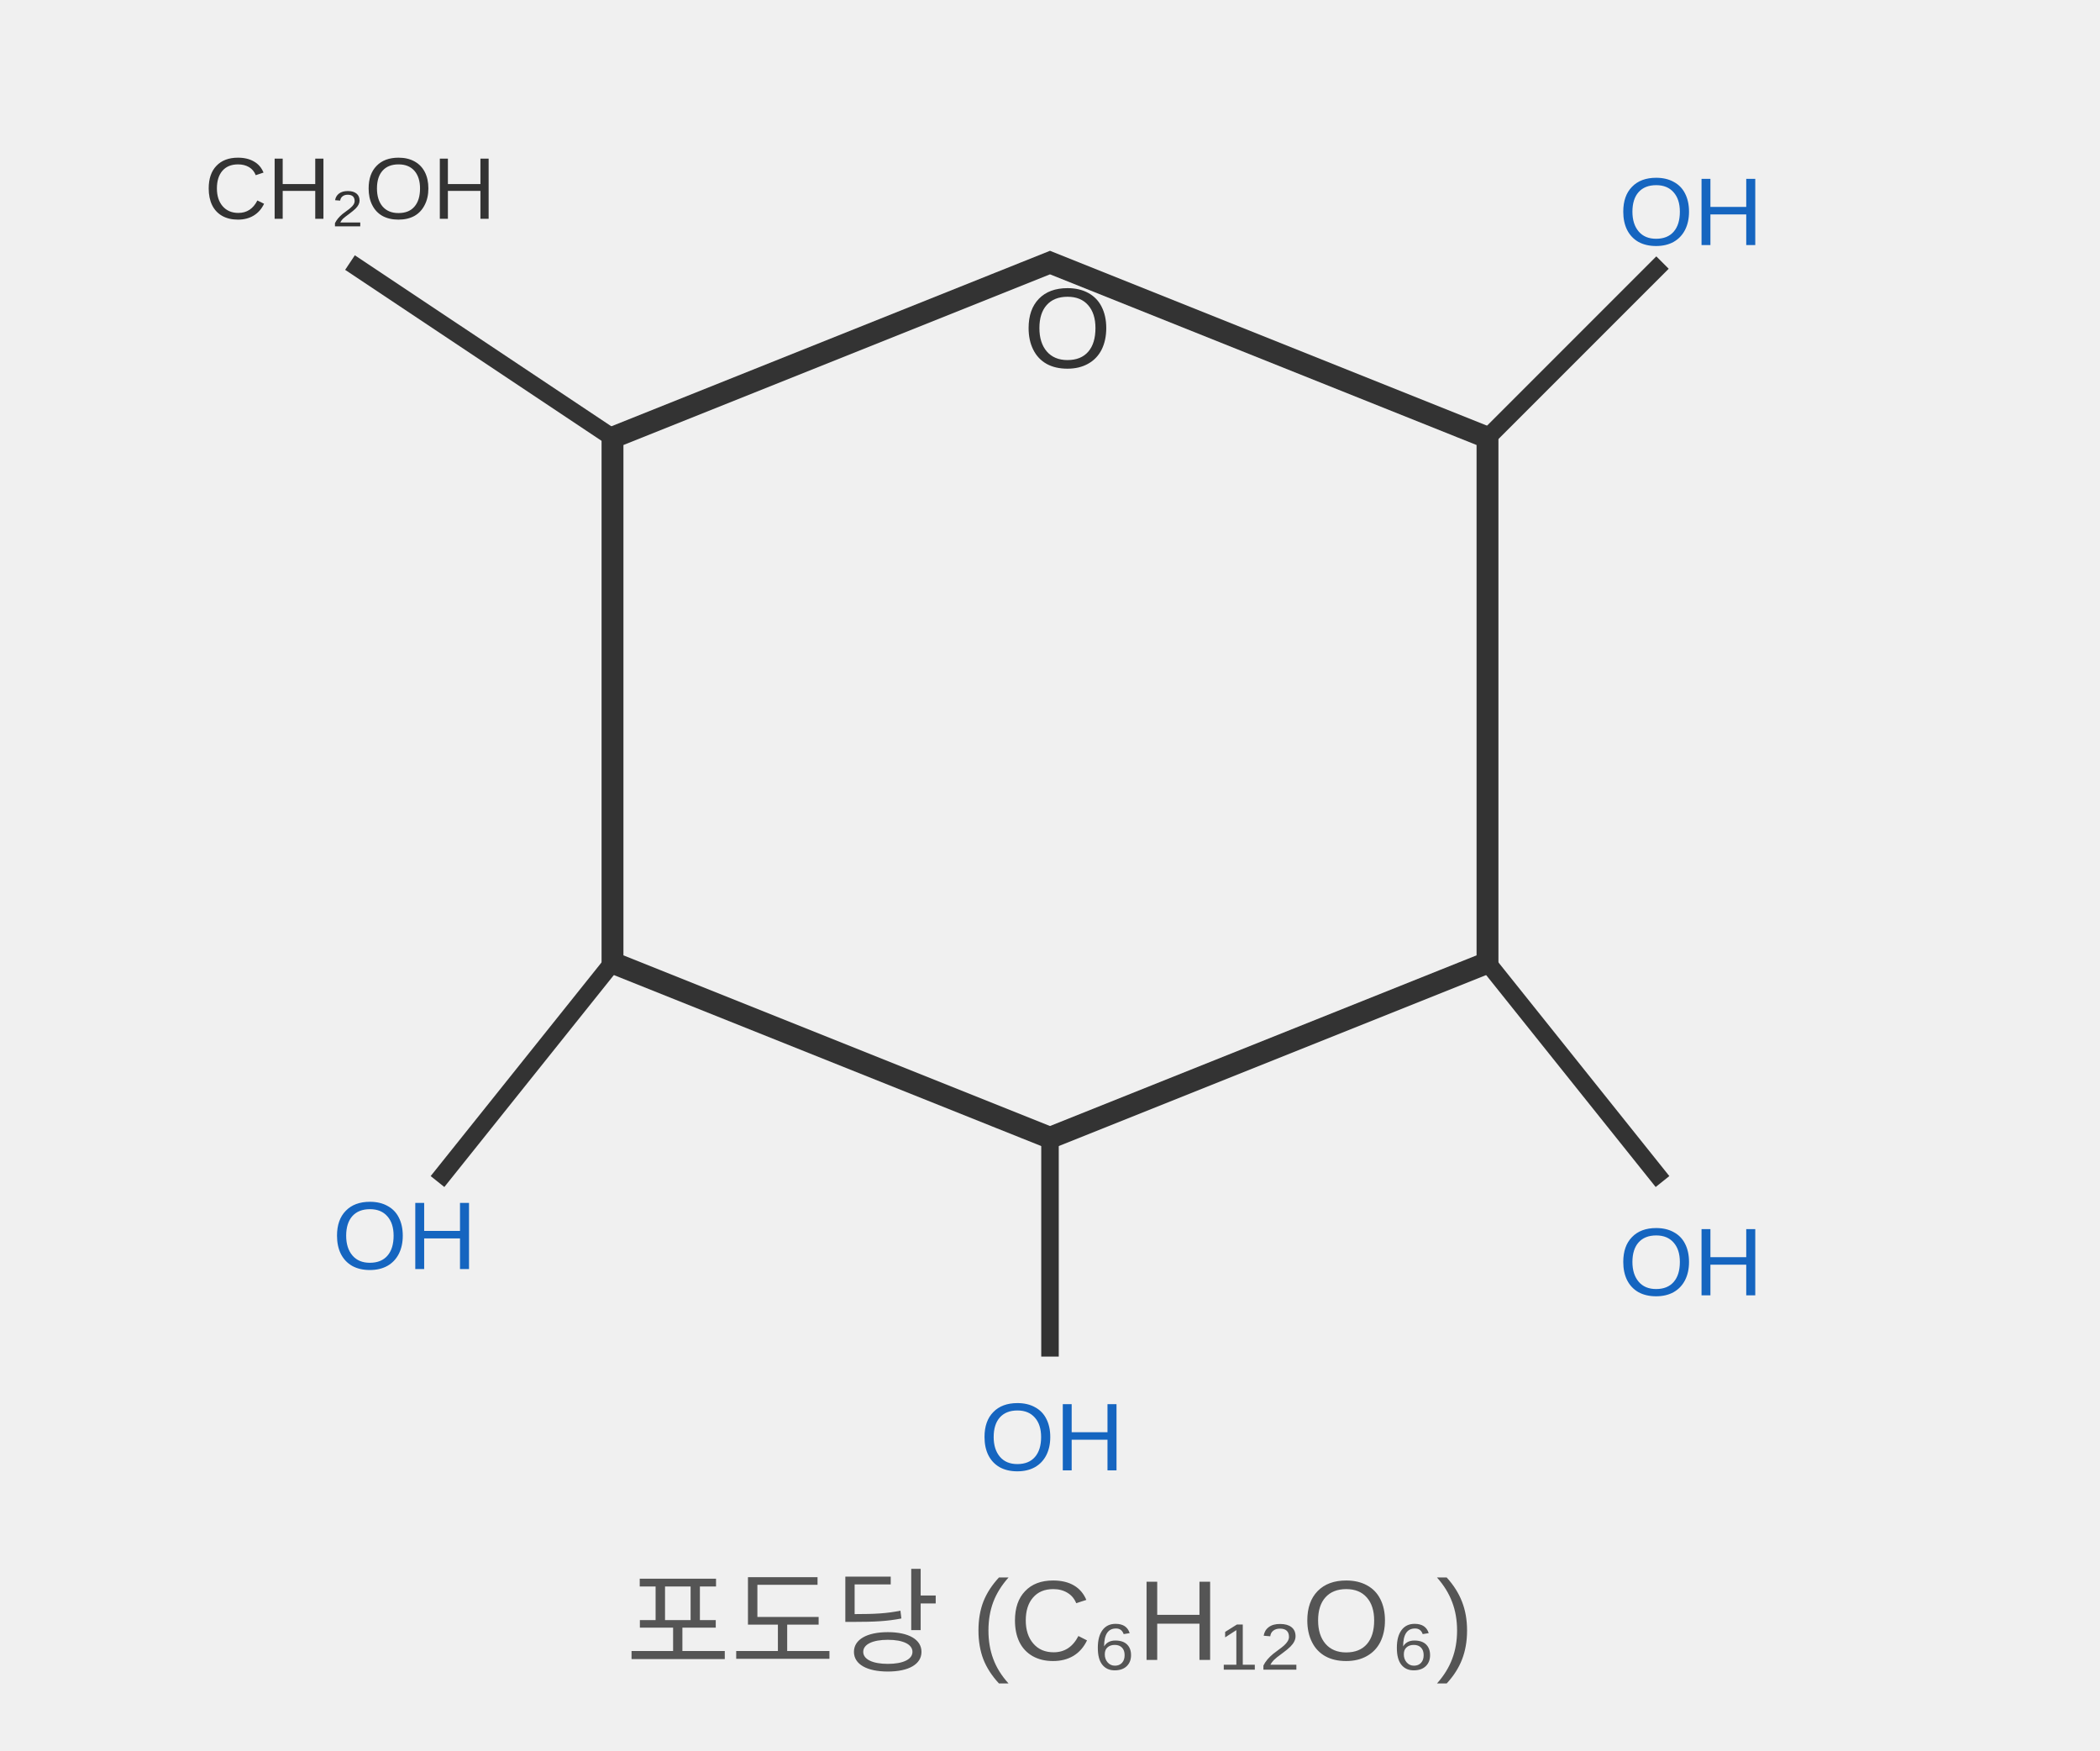
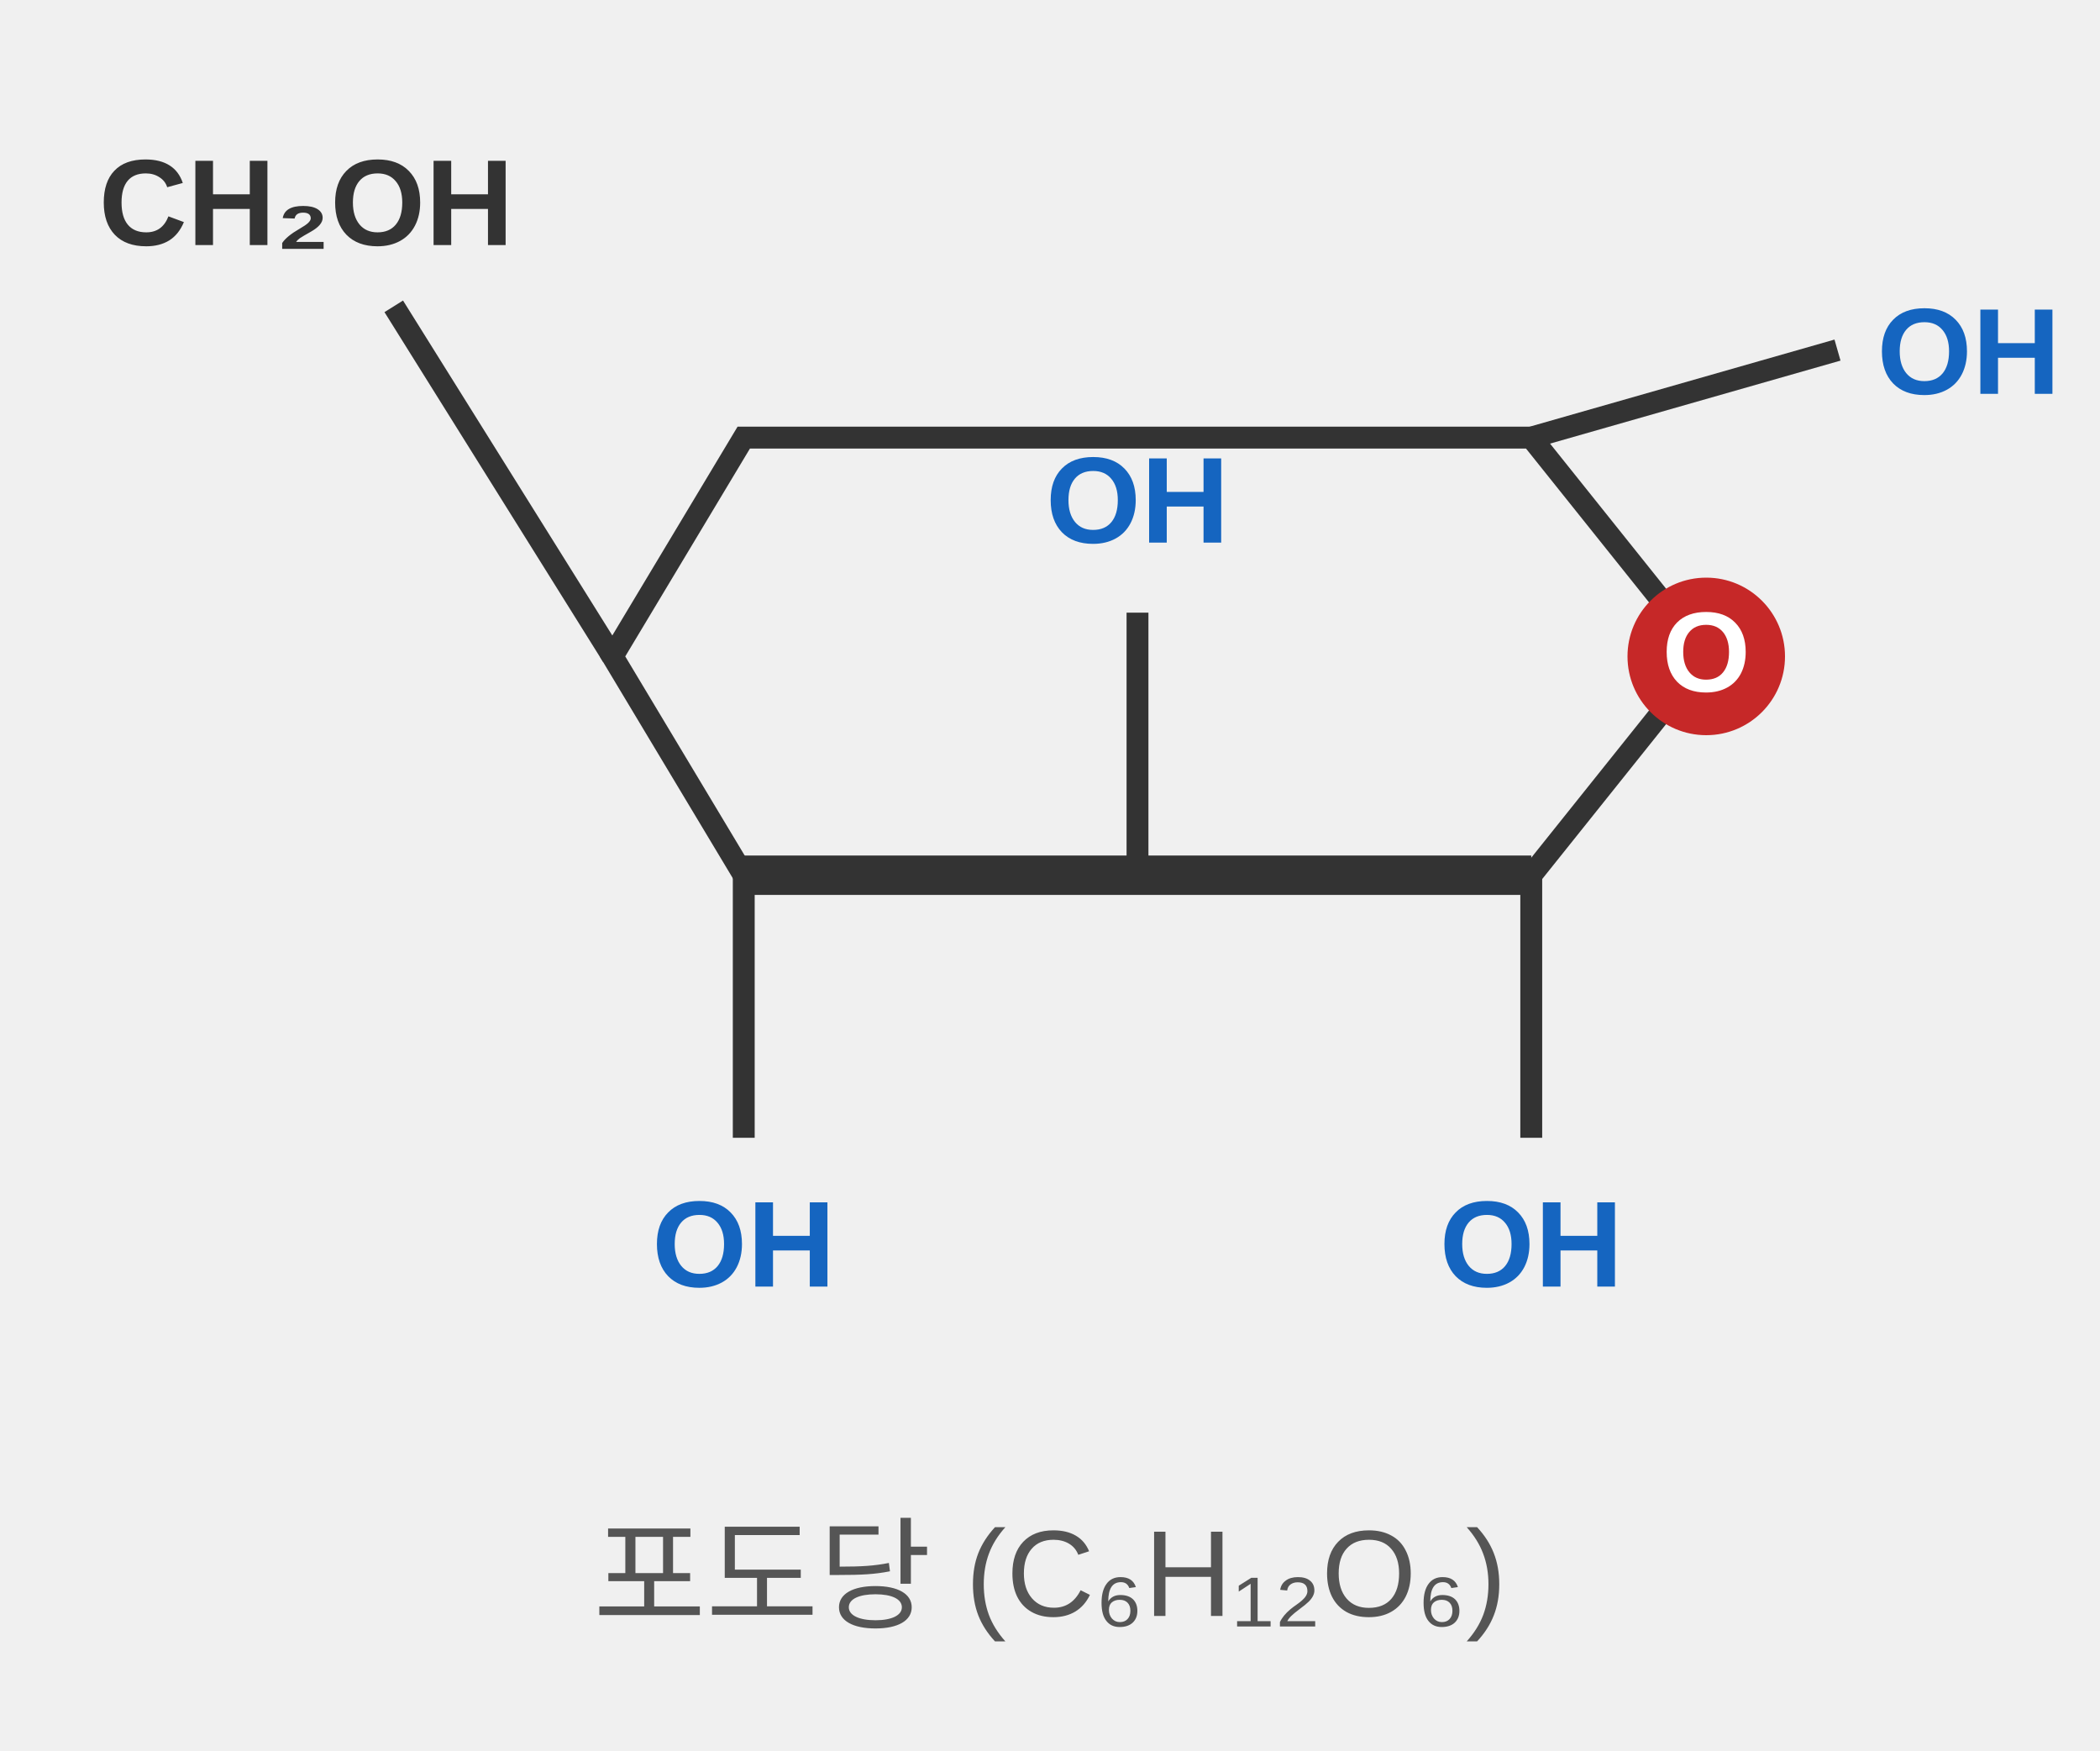
<svg xmlns="http://www.w3.org/2000/svg" viewBox="0 0 240 200">
-   <g transform="translate(120,80)">
-     <polygon points="-50,-30 -50,30 0,50 50,30 50,-30 0,-50" fill="none" stroke="#333" stroke-width="2.5" />
-     <text x="2" y="-38" font-size="13" fill="#333" font-family="Arial" text-anchor="middle">O</text>
-     <line x1="-50" y1="30" x2="-70" y2="55" stroke="#333" stroke-width="2" />
-     <text x="-82" y="65" font-size="11" fill="#1565C0" font-family="Arial">OH</text>
-     <line x1="0" y1="50" x2="0" y2="75" stroke="#333" stroke-width="2" />
-     <text x="-8" y="88" font-size="11" fill="#1565C0" font-family="Arial">OH</text>
-     <line x1="50" y1="30" x2="70" y2="55" stroke="#333" stroke-width="2" />
-     <text x="65" y="68" font-size="11" fill="#1565C0" font-family="Arial">OH</text>
-     <line x1="50" y1="-30" x2="70" y2="-50" stroke="#333" stroke-width="2" />
-     <text x="65" y="-52" font-size="11" fill="#1565C0" font-family="Arial">OH</text>
-     <line x1="-50" y1="-30" x2="-80" y2="-50" stroke="#333" stroke-width="2" />
-     <text x="-80" y="-55" font-size="10" fill="#333" font-family="Arial" text-anchor="middle">CH₂OH</text>
-   </g>
-   <text x="120" y="190" text-anchor="middle" font-family="'Noto Sans KR', Arial, sans-serif" font-size="13" fill="#555">포도당 (C₆H₁₂O₆)</text>
+   <path d="M 85 100 L 175 100 L 195 75 L 175 50 L 85 50 L 70 75 Z" fill="none" stroke="#333" stroke-width="2.5" />
+   <line x1="85" y1="100" x2="175" y2="100" stroke="#333" stroke-width="4.5" />
+   <circle cx="195" cy="75" r="9" fill="#C62828" />
+   <text x="195" y="79" font-family="Arial" font-size="13" fill="white" text-anchor="middle" font-weight="bold">O</text>
+   <line x1="70" y1="75" x2="45" y2="35" stroke="#333" stroke-width="2.5" />
+   <text x="35" y="28" font-family="Arial" font-size="14" fill="#333" text-anchor="middle" font-weight="bold">CH₂OH</text>
+   <line x1="85" y1="100" x2="85" y2="130" stroke="#333" stroke-width="2.5" />
+   <text x="85" y="147" font-family="Arial" font-size="14" fill="#1565C0" text-anchor="middle" font-weight="bold">OH</text>
+   <line x1="130" y1="100" x2="130" y2="70" stroke="#333" stroke-width="2.5" />
+   <text x="130" y="62" font-family="Arial" font-size="14" fill="#1565C0" text-anchor="middle" font-weight="bold">OH</text>
+   <line x1="175" y1="100" x2="175" y2="130" stroke="#333" stroke-width="2.5" />
+   <text x="175" y="147" font-family="Arial" font-size="14" fill="#1565C0" text-anchor="middle" font-weight="bold">OH</text>
+   <line x1="175" y1="50" x2="210" y2="40" stroke="#333" stroke-width="2.5" />
+   <text x="225" y="45" font-family="Arial" font-size="14" fill="#1565C0" text-anchor="middle" font-weight="bold">OH</text>
+   <text x="120" y="185" font-family="Noto Sans KR, Arial" font-size="14" fill="#555" text-anchor="middle">포도당 (C₆H₁₂O₆)</text>
</svg>
